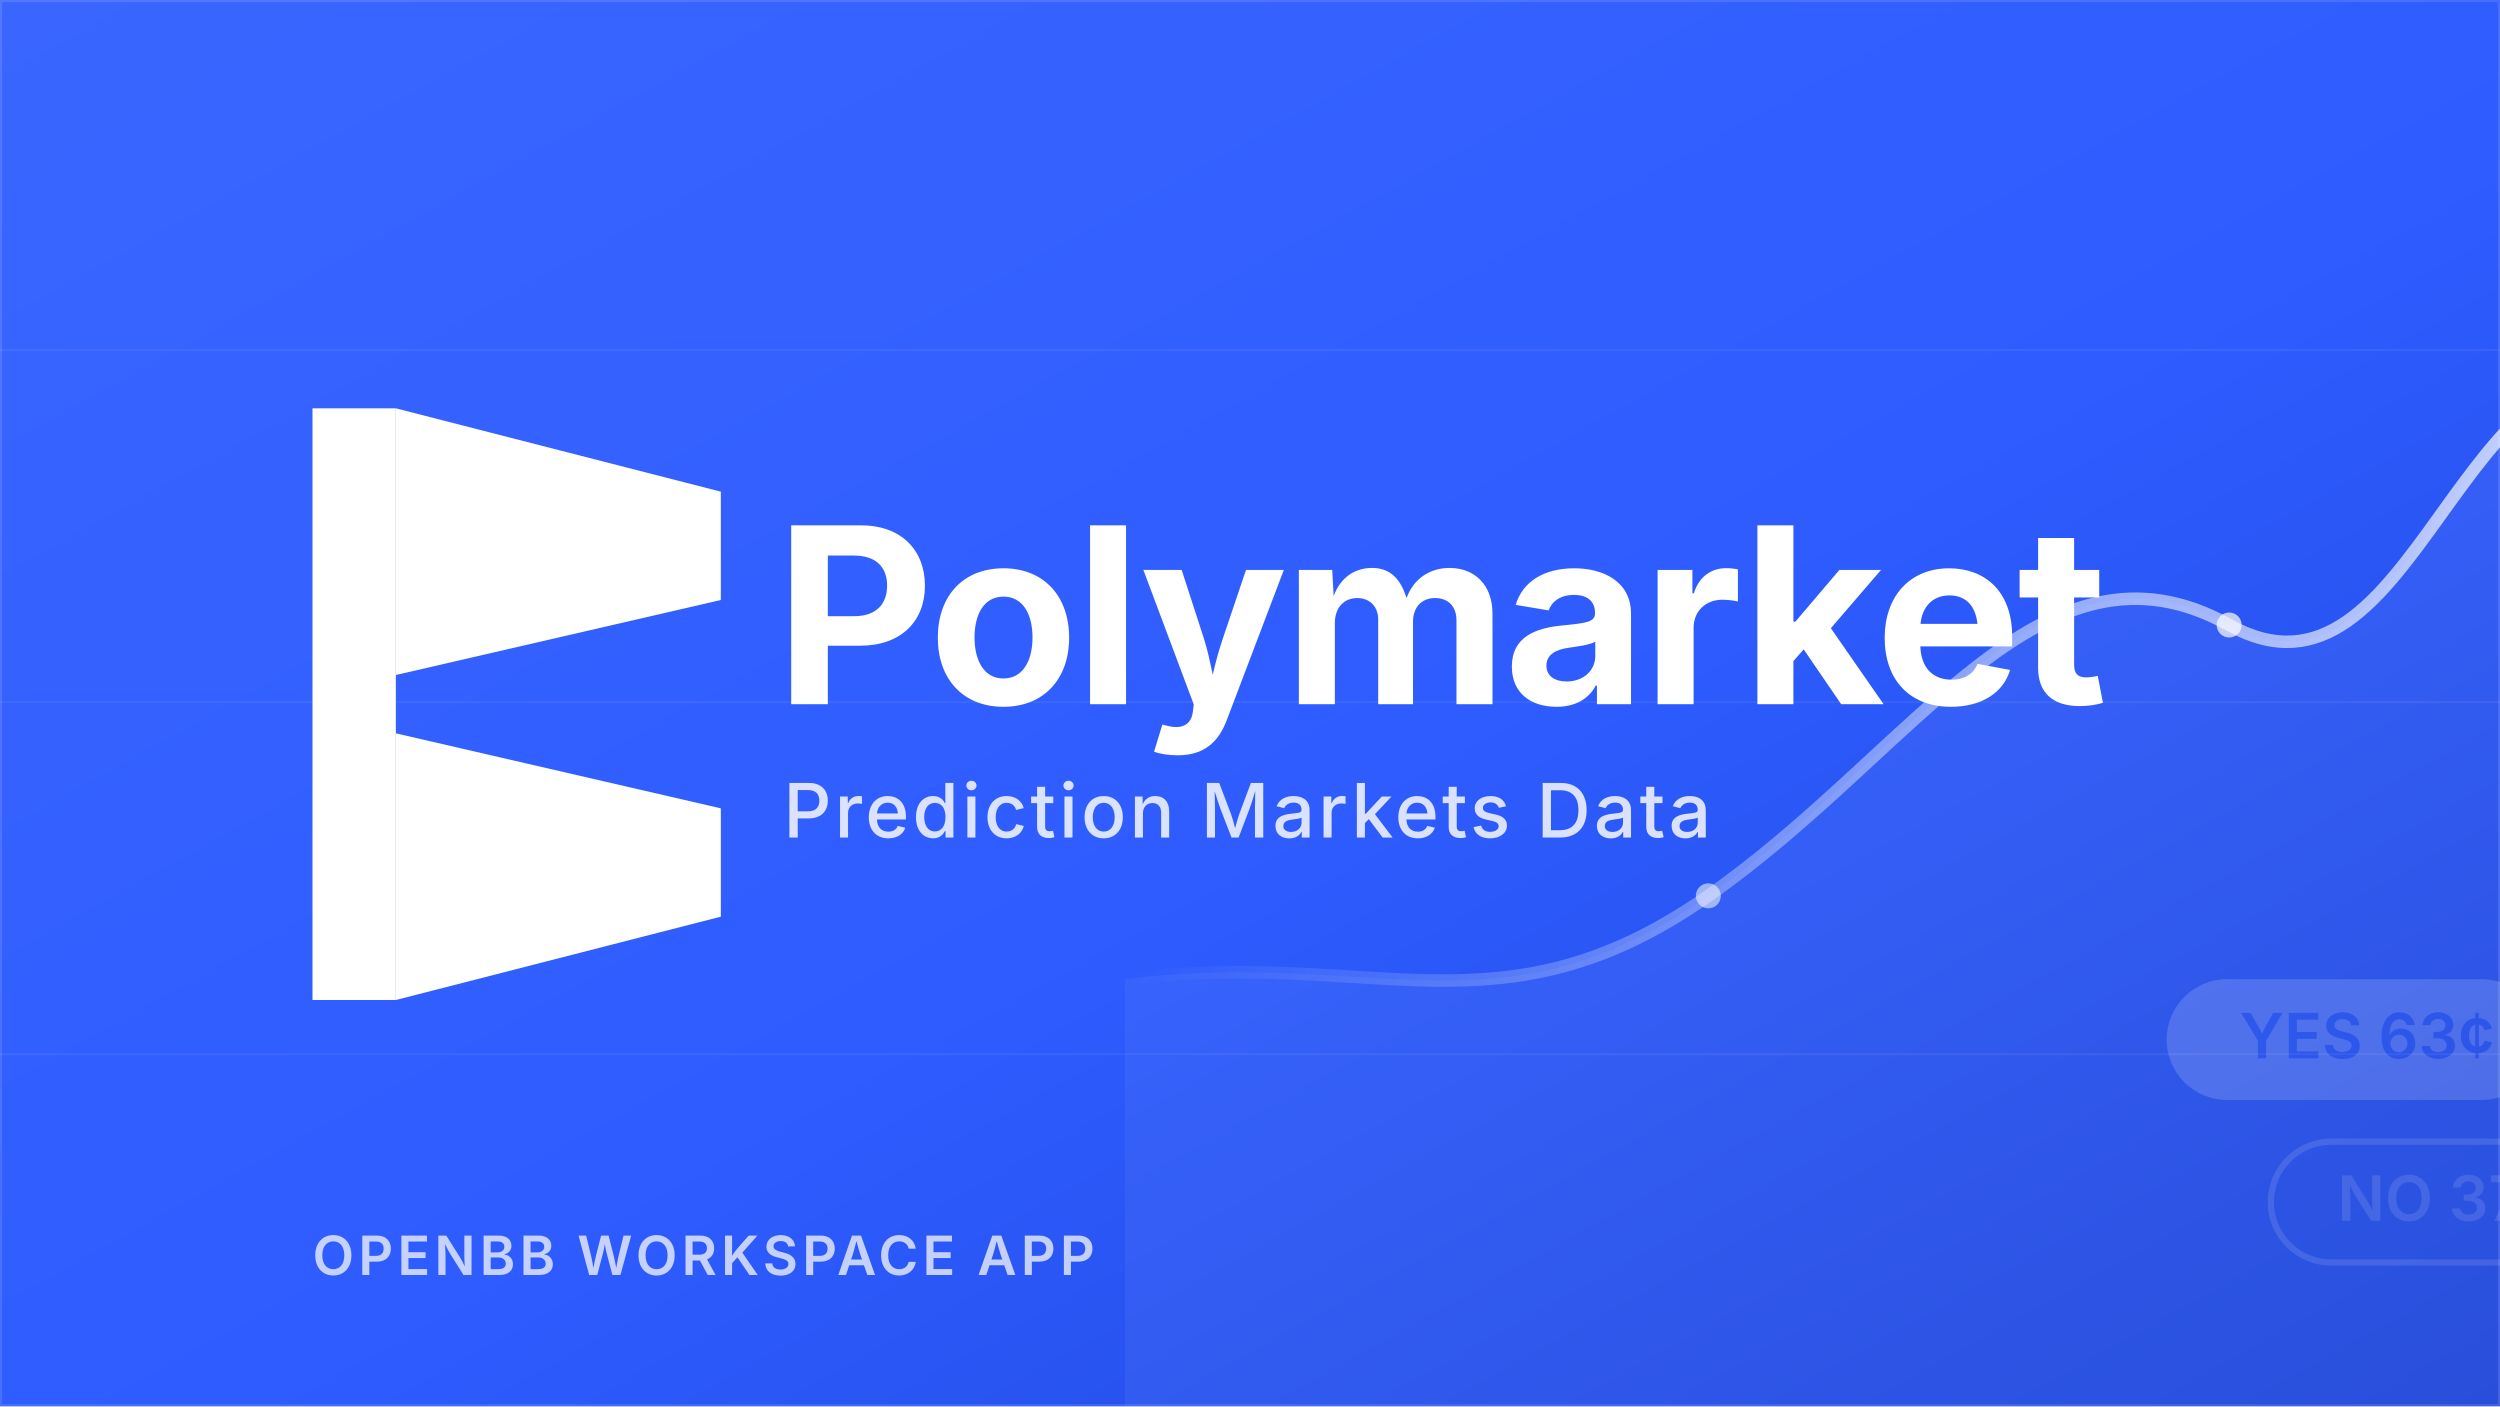
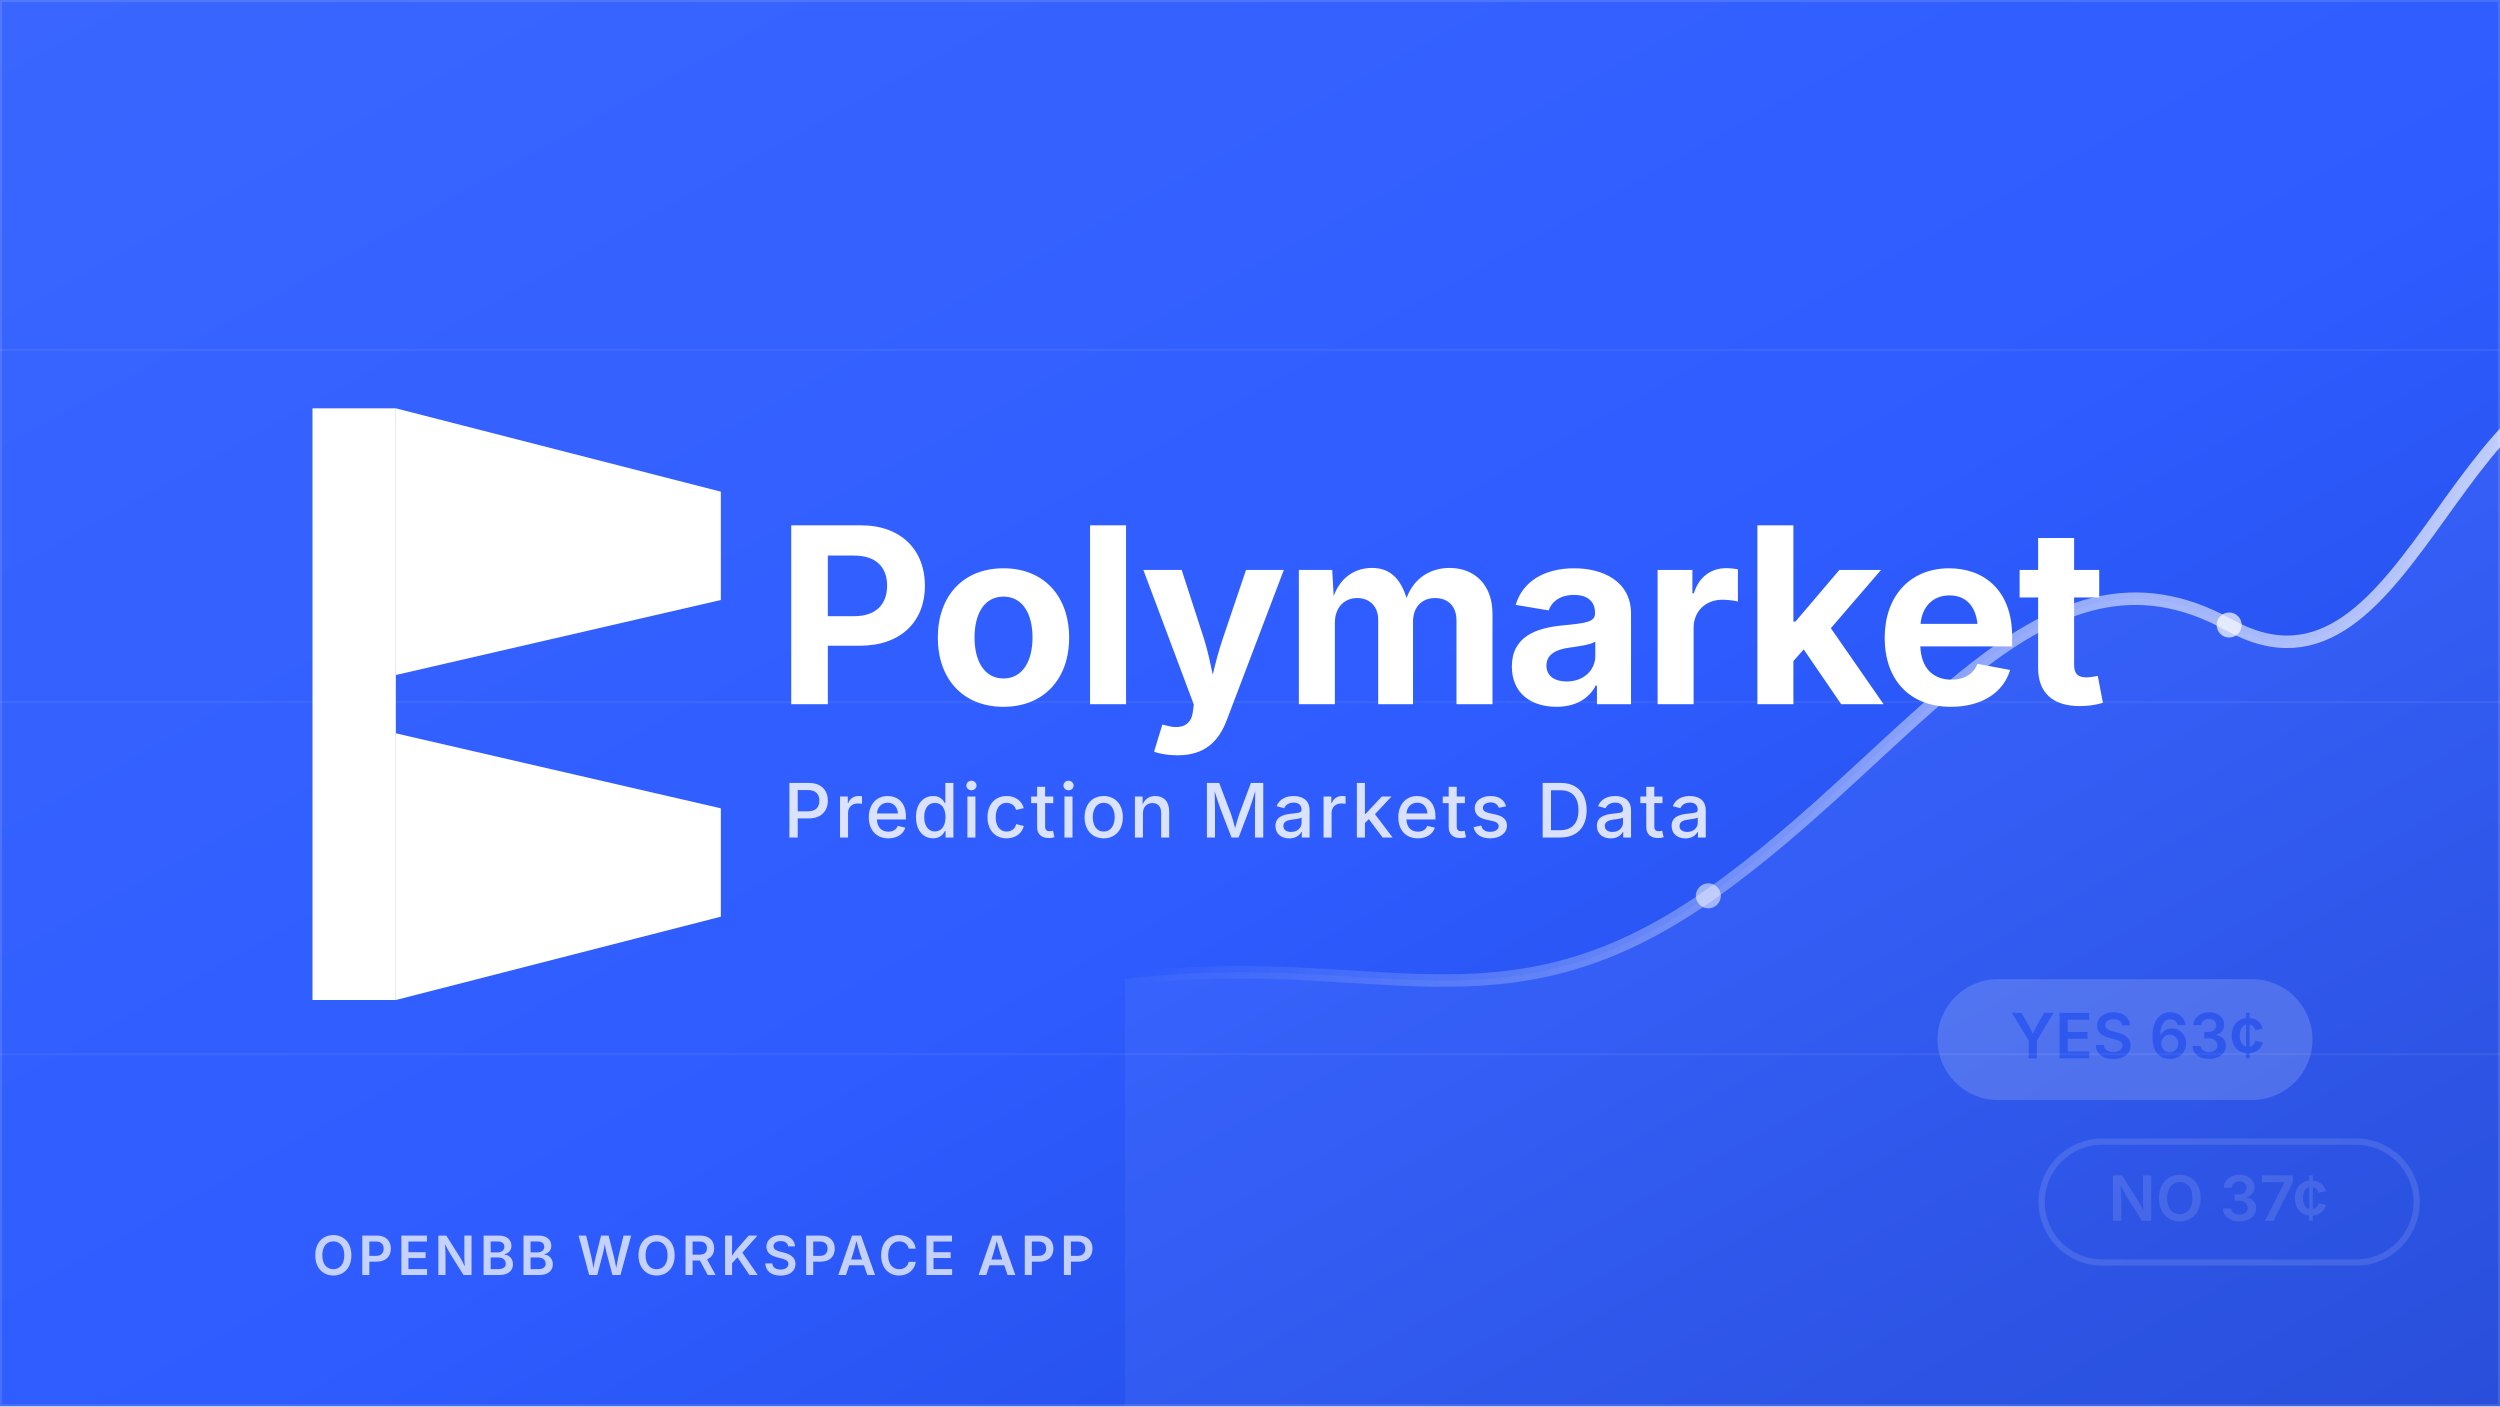
<svg xmlns="http://www.w3.org/2000/svg" width="1200" height="675" viewBox="0 0 1200 675">
  <defs>
    <linearGradient id="bg" x1="0" y1="0" x2="1" y2="1">
      <stop offset="0" stop-color="#3A66FF" />
      <stop offset="0.55" stop-color="#2E5CFF" />
      <stop offset="1" stop-color="#1E45D8" />
    </linearGradient>
    <linearGradient id="curveFade" x1="0" y1="0" x2="1" y2="0">
      <stop offset="0" stop-color="#FFFFFF" stop-opacity="0" />
      <stop offset="0.5" stop-color="#FFFFFF" stop-opacity="0.5" />
      <stop offset="1" stop-color="#FFFFFF" stop-opacity="0.9" />
    </linearGradient>
    <clipPath id="card">
      <rect x="0" y="0" width="1200" height="675" rx="0" />
    </clipPath>
  </defs>
  <g clip-path="url(#card)">
    <rect x="0" y="0" width="1200" height="675" fill="url(#bg)" />
    <g stroke="#FFFFFF" stroke-opacity="0.06" stroke-width="1">
      <line x1="0" y1="168" x2="1200" y2="168" />
      <line x1="0" y1="337" x2="1200" y2="337" />
      <line x1="0" y1="506" x2="1200" y2="506" />
    </g>
    <path d="M 540 470 C 660 455, 720 500, 820 430 S 980 250, 1070 300 S 1180 150, 1280 180" fill="none" stroke="url(#curveFade)" stroke-width="6" stroke-linecap="round" stroke-opacity="0.85" />
    <path d="M 540 470 C 660 455, 720 500, 820 430 S 980 250, 1070 300 S 1180 150, 1280 180 L 1280 700 L 540 700 Z" fill="#FFFFFF" fill-opacity="0.05" />
    <circle cx="820" cy="430" r="6" fill="#FFFFFF" fill-opacity="0.55" />
    <circle cx="1070" cy="300" r="6" fill="#FFFFFF" fill-opacity="0.7" />
    <g font-family="Inter, Helvetica, Arial, sans-serif" font-weight="600">
      <g opacity="0.16">
-         <rect x="1040" y="470" width="180" height="58" rx="29" fill="#FFFFFF" />
-         <text x="1075" y="508" font-size="30" fill="#2E5CFF">YES 63¢</text>
+         <rect x="930" y="470" width="180" height="58" rx="29" fill="#FFFFFF" />
+         <text x="965" y="508" font-size="30" fill="#2E5CFF">YES 63¢</text>
      </g>
      <g opacity="0.12">
-         <rect x="1090" y="548" width="180" height="58" rx="29" fill="none" stroke="#FFFFFF" stroke-width="3" />
-         <text x="1122" y="586" font-size="30" fill="#FFFFFF">NO 37¢</text>
+         <rect x="980" y="548" width="180" height="58" rx="29" fill="none" stroke="#FFFFFF" stroke-width="3" />
+         <text x="1012" y="586" font-size="30" fill="#FFFFFF">NO 37¢</text>
      </g>
    </g>
    <g transform="translate(150,196)">
      <rect x="0" y="0" width="40" height="284" fill="#FFFFFF" />
      <polygon points="40,0 196,40 196,92 40,128" fill="#FFFFFF" />
      <polygon points="40,156 196,192 196,244 40,284" fill="#FFFFFF" />
    </g>
    <g font-family="Inter, Helvetica, Arial, sans-serif">
      <text x="372" y="338" font-size="118" font-weight="700" fill="#FFFFFF" letter-spacing="-2">Polymarket</text>
      <text x="376" y="402" font-size="36" font-weight="500" fill="#FFFFFF" fill-opacity="0.82" letter-spacing="1.5">Prediction Markets Data</text>
    </g>
    <g font-family="Inter, Helvetica, Arial, sans-serif">
      <text x="150" y="612" font-size="26" font-weight="600" fill="#FFFFFF" fill-opacity="0.72" letter-spacing="2">OPENBB WORKSPACE APP</text>
    </g>
  </g>
  <rect x="0.5" y="0.5" width="1199" height="674" fill="none" stroke="#FFFFFF" stroke-opacity="0.12" stroke-width="1" />
</svg>
